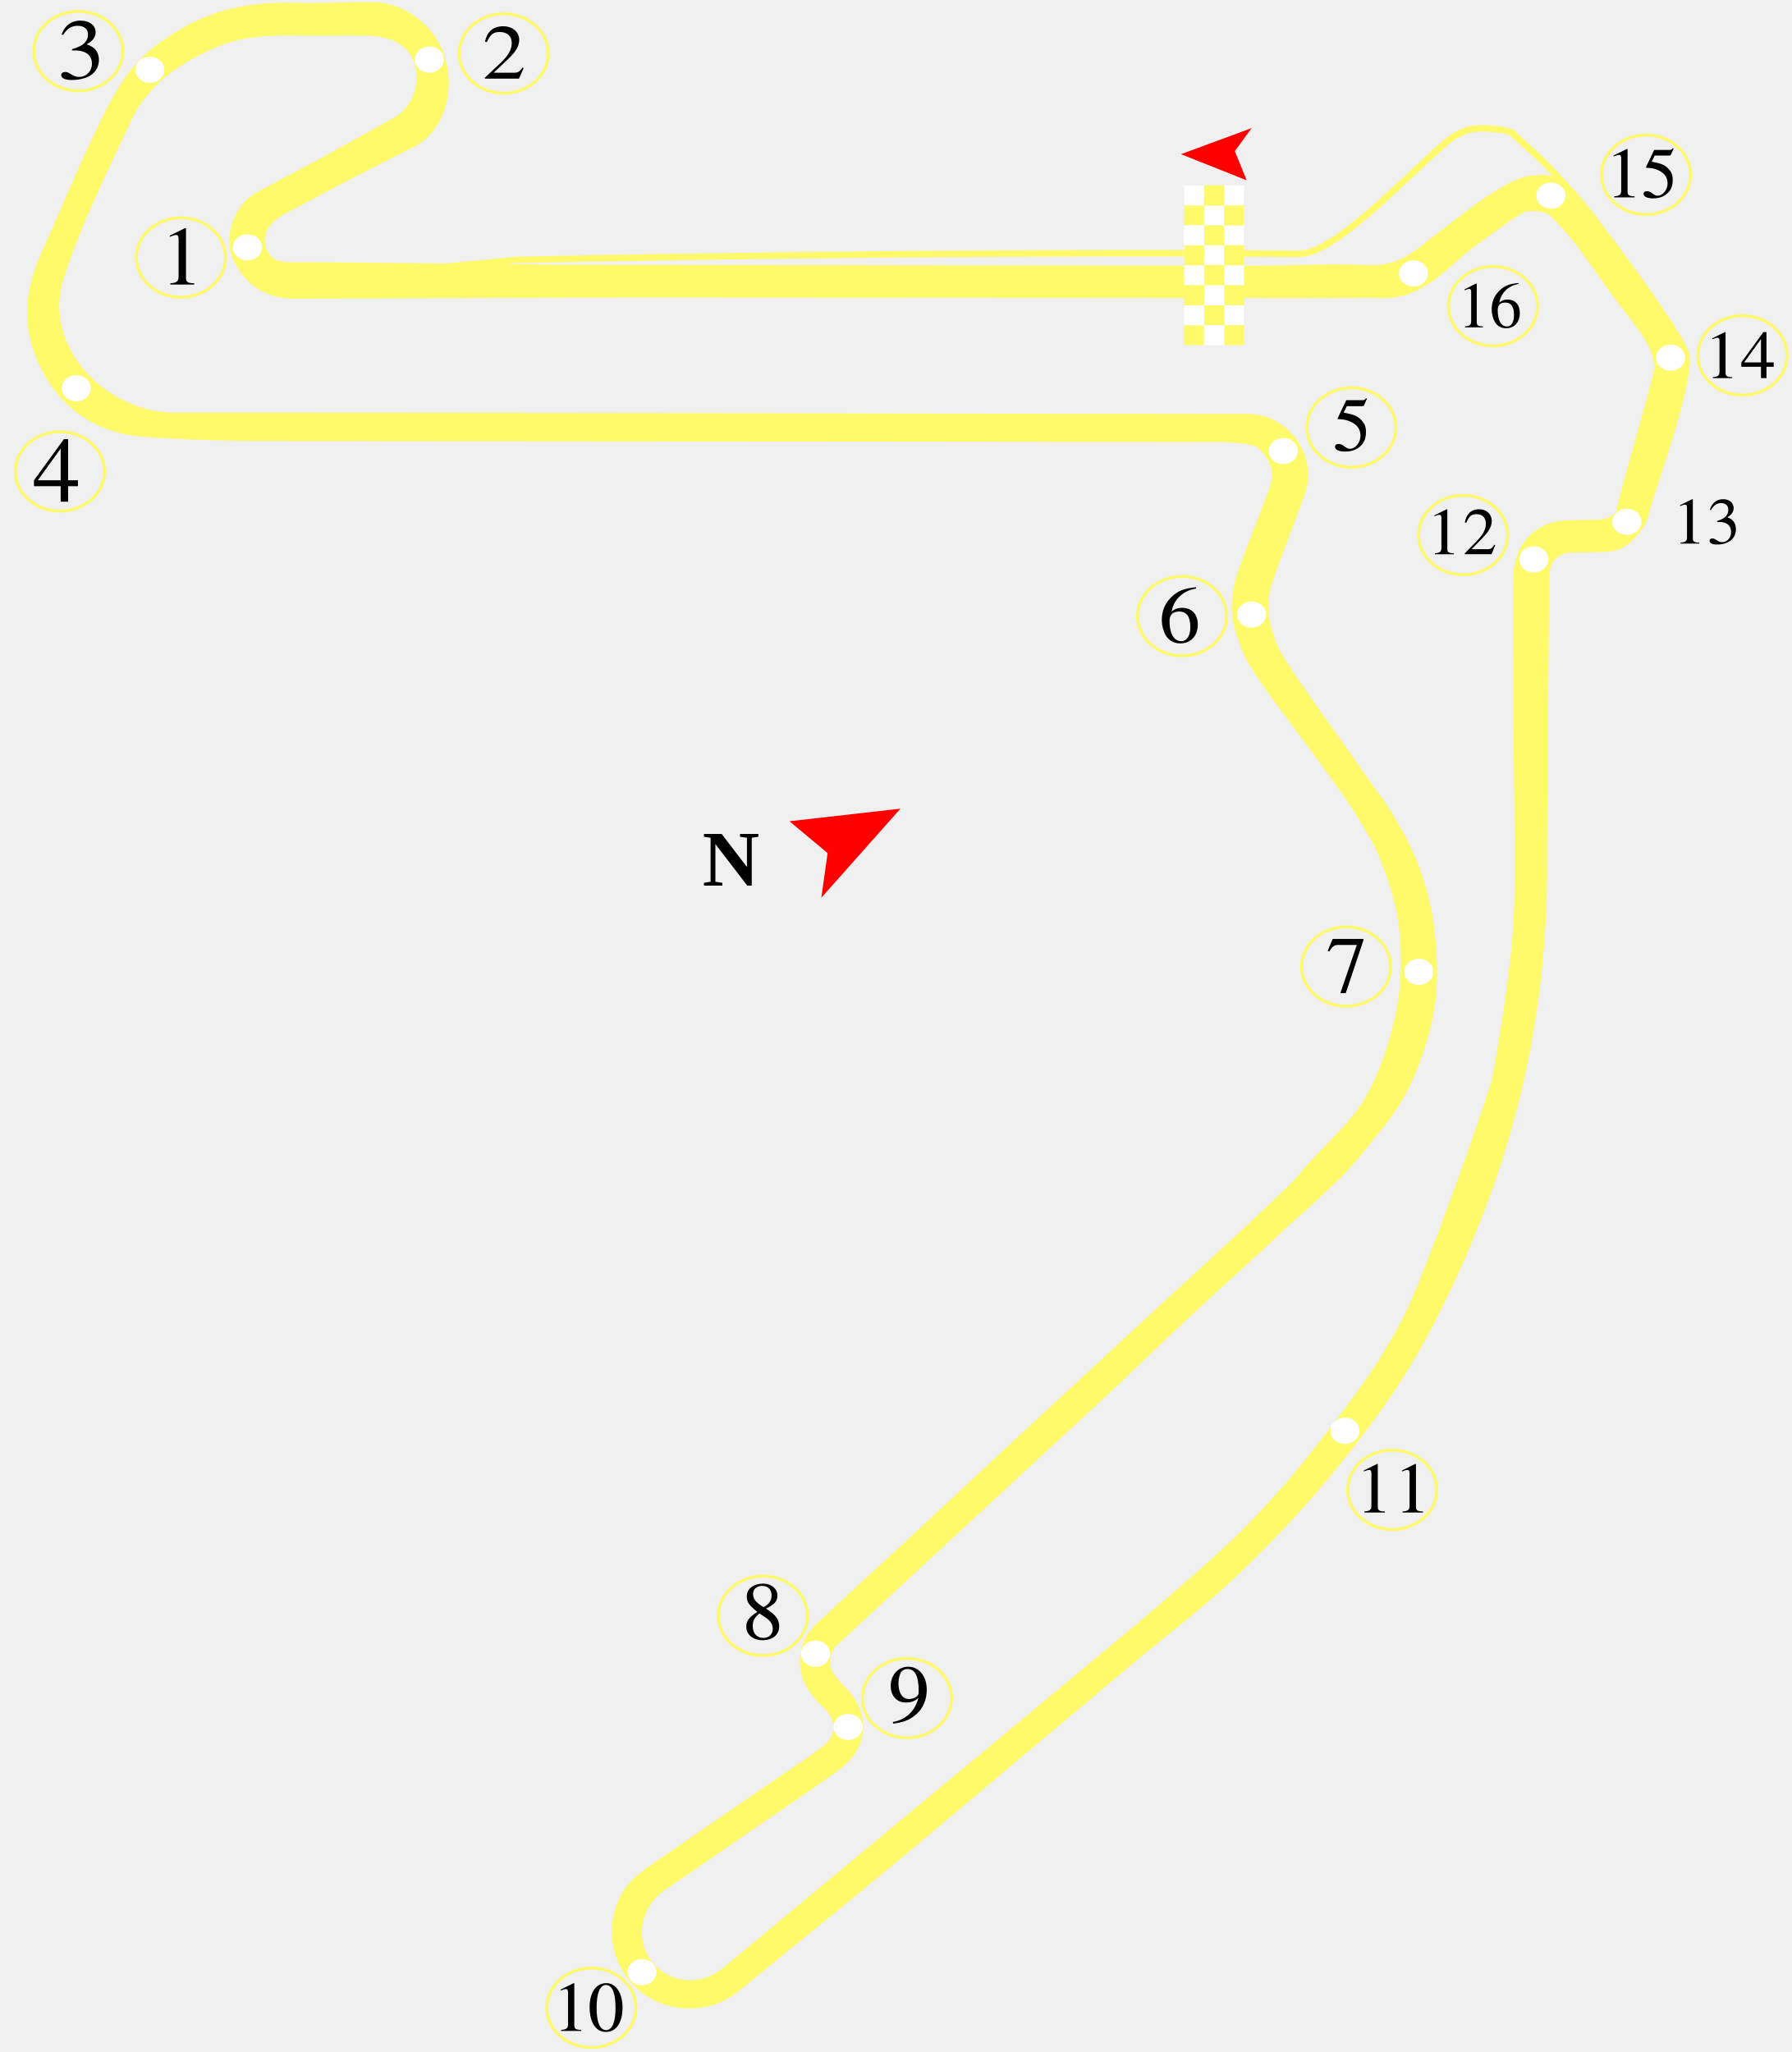
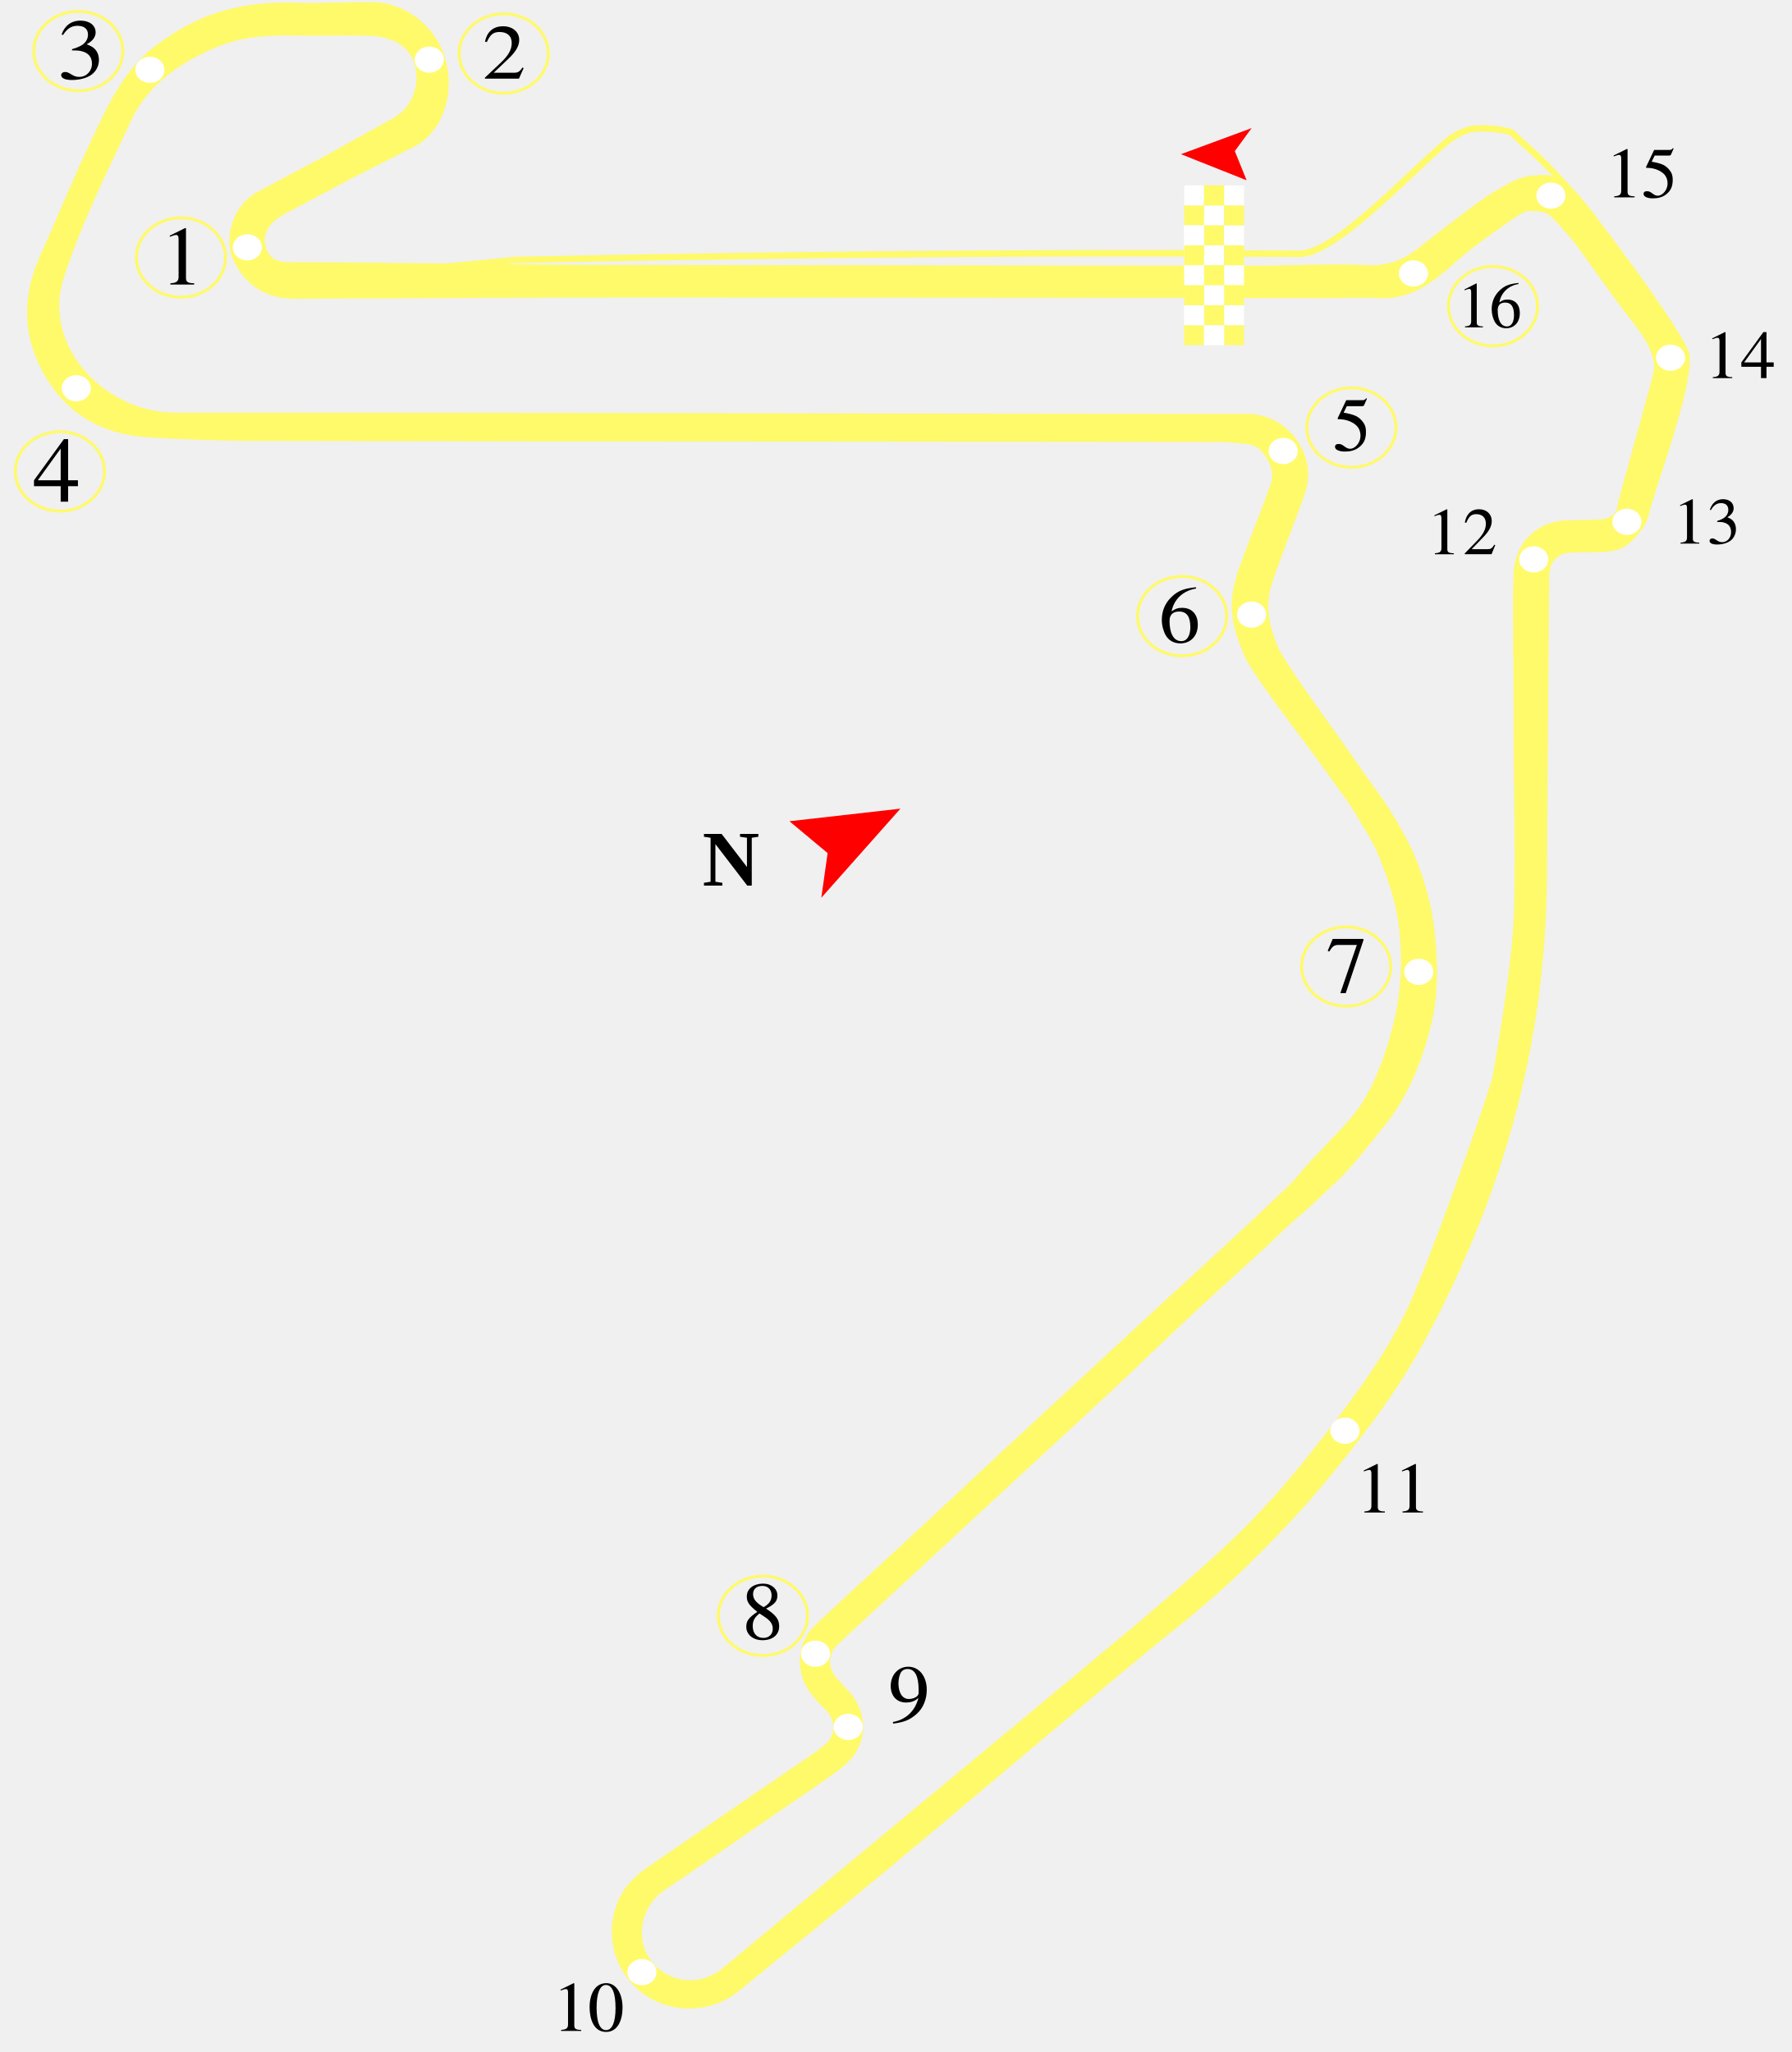
<svg xmlns="http://www.w3.org/2000/svg" width="230.373mm" height="263.863mm" viewBox="0 0 230.373 263.863" version="1.1" id="svg1" xml:space="preserve">
  <defs id="defs1" />
  <g id="layer1" transform="translate(58.30594,94.57387)">
    <g id="g34" transform="matrix(1.914917,0,0,1.914917,-92.89046,-26.63857)">
      <path style="font-size:4.237px;fill:#ff0000;stroke:none;stroke-width:1.027;stroke-dasharray:none" d="m 77.123,19.48 -5.233,6.073 0.416,-3.043 -2.525,-2.172 z" id="path22" transform="matrix(1.015067,0,0,0.9851566,0.2338607,-0.3661521)" />
      <g id="g33" transform="matrix(0.5863315,0,0,0.5863315,1.79094,31.65331)">
        <path style="font-weight:bold;font-size:9.033px;font-family:'Nimbus Roman No9 L';-inkscape-font-specification:'Nimbus Roman No9 L Bold';stroke-width:2.266" d="m 113.285,-18.544 -0.794,-0.115 v -0.322 h 2.104 v 0.322 l -0.759,0.115 v 5.478 h -0.516 l -3.648,-4.755 v 4.314 l 0.794,0.119 v 0.322 h -2.104 v -0.322 l 0.759,-0.119 v -5.037 l -0.759,-0.115 v -0.322 h 2.025 l 2.898,3.78 z" id="text33" />
      </g>
    </g>
    <g id="layer1-5" transform="translate(-193.3339,-234.0117)" />
    <path id="path1" d="m -7.644,-79.433 c 2.471,-1.427 3.334,-4.38 2.671,-6.801 -0.468,-1.71 -1.793,-2.882 -3.409,-3.34 -0.836,-0.237 -1.375,-0.362 -2.157,-0.387 -2.941,-0.094 -6.631,0.023 -9.945,-0.044 -3.31,-0.066 -6.585,0.124 -9.683,1.374 -4.68,1.889 -9.068,4.85 -11.197,9.41 -3.029,6.489 -6.492,13.367 -8.771,20.479 -2.755,8.599 5.226,17.239 14.425,17.242 8.596,0.003 17.192,7.59e-4 25.788,0.007 11.883,0.009 23.765,0.019 35.648,0.037 11.56,0.017 23.121,0.049 34.681,0.065 13.878,0.019 27.755,0.027 41.632,0.042 5.345,0.006 9.181,5.362 7.39,10.38 -1.293,3.623 -2.734,7.194 -4.003,10.825 -1.125,3.219 -0.74,5.297 0.449,8.479 0.797,2.133 6.832,10.185 11.194,16.487 1.298,1.876 2.686,3.65 3.865,5.622 1.004,1.679 2.303,3.993 3.098,6.145 1.027,2.776 1.815,5.679 2.123,8.623 0.405,3.876 0.506,7.891 -0.385,11.685 -1.116,4.75 -2.96,9.467 -6.081,13.314 -1.097,1.287 -4.197,5.489 -6.53,7.518 -0.325,0.32 -2.684,2.55 -3.736,3.488 -0.637,0.568 -1.741,1.487 -2.311,2.037 -3.856,3.717 -7.28,6.698 -11.213,10.337 -4.382,4.053 -8.236,7.877 -12.615,11.933 -3.629,3.361 -7.267,6.713 -10.897,10.072 -4.402,4.073 -8.802,8.149 -13.202,12.224 -3.262,3.021 -6.533,6.033 -9.782,9.068 -1.264,1.181 -1.313,2.944 -0.168,4.265 0.46,0.531 0.934,1.053 1.422,1.559 2.337,2.422 2.739,5.961 0.695,8.6 -0.921,1.19 -2.289,2.068 -3.547,2.956 -3.182,2.247 -6.418,4.415 -9.629,6.621 -3.645,2.504 -7.255,5.059 -10.936,7.509 -3.087,2.055 -3.983,6.175 -1.863,9.102 2.125,2.934 6.327,3.426 9.197,1.048 4.661,-3.862 9.303,-7.746 13.959,-11.614 7.131,-5.925 14.266,-11.846 21.401,-17.766 1.315,-1.092 17.442,-14.511 18.046,-15.027 12.737,-10.868 16.914,-14.524 27.301,-28.521 4.212,-5.676 6.599,-9.929 8.371,-14.192 3.954,-9.513 9.703,-26.226 9.94,-27.543 0.586,-3.258 2.647,-14.92 2.786,-21.946 0.167,-8.418 -0.095,-16.621 -0.069,-25.042 0.018,-5.78 -0.169,-11.951 -0.021,-17.678 0.036,-1.399 0.555,-3.005 1.382,-4.134 1.134,-1.549 3.103,-2.694 5.443,-2.741 1.29,-0.026 2.756,-0.066 4.046,-0.1 1.072,-0.029 1.495,-0.31 1.905,-0.581 0.208,-0.138 0.537,-0.579 0.533,-0.87 -0.01,-0.775 4.854,-17.323 4.807,-18.148 -0.164,-2.875 -2.42,-5.26 -4.047,-7.431 -2.81,-3.751 -5.142,-7.24 -6.601,-9.041 0,0 -1.731,-2.092 -2.759,-3.007 -0.868,-0.772 -2.942,-0.646 -3.193,-0.521 -0.931,0.468 -1.646,0.949 -2.557,1.597 -0.627,0.446 -1.354,0.967 -2.278,1.631 -0.582,0.418 -1.326,0.97 -2.067,1.532 -3.058,2.319 -6.285,6.557 -11.678,6.357 -2.14,-0.079 -4.284,-0.007 -6.426,-0.009 -15.316,-0.017 -30.632,-0.035 -45.948,-0.048 -14.053,-0.011 -28.105,-0.013 -42.158,-0.025 -14.377,-0.013 -30.813,0.127 -45.19,0.153 -3.59,0.006 -6.436,-1.777 -7.888,-5.192 -1.228,-2.886 0.262,-6.937 3.009,-8.433 2.763,-1.504 5.552,-2.96 8.33,-4.437 m 3.718,2.715 c -2.854,1.518 -5.525,2.945 -8.382,4.459 -1.729,0.916 -2.887,2.302 -2.473,4.04 0.375,1.571 1.335,2.171 3.189,2.169 12.528,-0.016 27.115,0.328 39.643,0.332 13.585,0.004 27.17,0.042 40.755,0.06 14.553,0.019 29.106,0.036 43.659,0.047 4.987,0.004 9.485,-0.312 14.471,-0.071 4.199,0.203 6.279,-2.053 8.29,-3.58 4.028,-3.059 6.204,-4.832 8.36,-6.088 1.065,-0.62 2.865,-1.779 4.71,-1.861 1.349,-0.06 2.309,-0.488 4.973,1.645 1.258,1.007 14.718,18.872 15.052,21.4 0.552,4.19 -4.596,17.569 -5.216,20.535 -0.325,1.554 -2.003,3.341 -2.718,3.845 -0.977,0.69 -1.739,0.985 -3.89,1.007 -1.027,0.011 -2.054,0.03 -3.082,0.044 -2.053,0.03 -3.107,1.084 -3.129,3.165 -0.036,3.491 -0.059,6.983 -0.085,10.475 -0.069,9.154 -0.167,18.307 -0.196,27.461 -0.027,8.544 -0.897,16.992 -2.669,25.348 -1.322,6.23 -3.152,12.351 -5.413,18.258 -1.291,3.373 -2.671,6.634 -4.233,9.936 -3.261,6.895 -6.004,11.412 -8.646,15.123 -1.29,1.813 -6.347,8.831 -12.427,15.279 -2.643,2.803 -5.355,5.526 -7.849,7.794 -3.364,3.06 -6.237,5.313 -7.107,6.004 -5.012,3.98 -28.443,23.859 -35.598,29.802 -6.48,5.382 -13.442,10.966 -19.946,16.319 -3.836,3.158 -9.603,2.967 -13.179,-0.348 -2.642,-2.45 -3.681,-6.056 -2.948,-9.4 0.277,-1.263 0.793,-2.491 1.598,-3.592 1.014,-1.385 2.427,-2.316 3.806,-3.263 3.284,-2.253 6.416,-4.429 9.699,-6.684 3.21,-2.206 6.604,-4.505 9.814,-6.711 0.771,-0.53 1.474,-1.012 2.195,-1.606 1.543,-1.271 1.522,-3.184 0.081,-4.61 -1.306,-1.292 -2.543,-2.586 -3.009,-4.415 -0.627,-2.459 -0.008,-4.752 1.817,-6.48 3.675,-3.481 7.468,-6.912 11.184,-10.349 5.498,-5.086 10.661,-9.97 16.161,-15.054 5.887,-5.441 11.155,-10.334 17.042,-15.774 3.424,-3.164 8.174,-7.478 11.479,-10.575 0.935,-0.876 1.963,-1.871 2.752,-2.611 1.124,-1.053 2.845,-2.676 3.289,-3.25 1.715,-2.213 5.152,-5.38 7.23,-7.937 2.51,-3.089 4.244,-7.911 5.253,-12.233 0.883,-3.783 1.043,-7.776 0.619,-11.637 -0.353,-3.217 -1.383,-6.357 -2.607,-9.354 -0.8,-1.959 -1.42,-2.79 -3.066,-5.561 -0.809,-1.362 -1.881,-2.74 -3.065,-4.43 -3.379,-4.825 -10.127,-13.223 -11.277,-16.04 -1.805,-4.421 -2.079,-6.905 -0.419,-11.473 1.273,-3.506 2.634,-6.75 3.877,-10.266 0.6,-1.697 -0.142,-3.063 -0.935,-4.088 -0.549,-0.711 -1.276,-1.162 -2.521,-1.218 -1.113,-0.05 -1.733,-0.215 -2.848,-0.216 -15.785,-0.017 -31.57,-0.037 -47.355,-0.05 -13.086,-0.012 -26.172,-0.012 -39.257,-0.026 -12.527,-0.013 -25.055,-0.031 -37.582,-0.06 -4.107,-0.009 -10.289,-0.204 -14.373,-0.519 -4.996,-0.385 -9.226,-2.587 -12.043,-6.81 -3.477,-5.212 -3.843,-10.801 -1.26,-16.51 2.117,-4.679 4.128,-9.634 6.313,-14.279 1.469,-3.122 3.184,-6.91 5.413,-9.668 1.766,-2.185 3.415,-3.367 5.801,-4.858 4.678,-2.923 9.8,-3.857 15.241,-3.689 3.337,0.104 6.683,-0.121 10.023,-0.081 4.066,0.049 7.844,2.934 9.158,6.846 1.315,3.916 0.373,8.573 -2.792,11.049 -0.366,0.286 -0.804,0.59 -1.384,0.832" style="fill:#fffa69;fill-opacity:1;fill-rule:nonzero;stroke:none;stroke-width:0.353" />
    <g id="text20" style="font-size:4.237px;stroke-width:0.353" transform="matrix(1.015067,0,0,0.9851566,0.2338608,-0.3661525)">
      <path style="fill:#ff0000;stroke:none;stroke-width:1.245;stroke-dasharray:none" d="m 91.915,-75.502 8.958,-3.407 -2.133,3.006 1.493,3.808 z" id="path21" />
      <path style="font-size:15.184px;font-family:STIX;stroke-width:0.249" d="m 41.024,116.653 c 0,-0.856 -0.343,-1.434 -1.659,-2.312 1.06,-0.567 1.434,-0.931 1.434,-1.734 0,-0.835 -0.739,-1.531 -1.798,-1.531 -1.188,0 -2.077,0.642 -2.077,1.67 0,0.696 0.225,1.103 1.327,2.012 -1.145,0.803 -1.392,1.22 -1.392,1.959 0,1.006 0.846,1.745 2.055,1.745 1.285,0 2.109,-0.706 2.109,-1.809 z m -0.963,-4.046 c 0,0.664 -0.278,1.113 -1.006,1.541 -0.942,-0.557 -1.338,-1.049 -1.338,-1.713 0,-0.664 0.46,-1.06 1.177,-1.06 0.728,0 1.167,0.492 1.167,1.231 z m -0.899,2.794 c 0.728,0.492 1.049,0.921 1.049,1.584 0,0.696 -0.482,1.177 -1.177,1.177 -0.814,0 -1.359,-0.557 -1.359,-1.541 0,-0.696 0.225,-1.135 0.856,-1.649 z" id="path8" />
      <path style="font-size:15.184px;font-family:STIX;stroke-width:0.247" d="m 55.461,129.35 c 1.383,-0.192 2.075,-0.447 2.98,-1.266 0.851,-0.777 1.277,-1.937 1.277,-3.16 0,-0.894 -0.255,-1.66 -0.681,-2.192 -0.415,-0.511 -0.99,-0.809 -1.671,-0.809 -1.266,0 -2.213,1.075 -2.213,2.511 0,1.298 0.766,2.16 1.915,2.16 0.628,0 1.139,-0.16 1.596,-0.607 -0.426,1.745 -1.617,2.862 -3.235,3.15 z m 3.224,-4.012 c 0,0.564 -0.777,0.798 -1.245,0.798 -0.798,0 -1.309,-0.798 -1.309,-2.064 0,-0.575 0.16,-1.202 0.372,-1.49 0.181,-0.234 0.458,-0.362 0.777,-0.362 0.926,0 1.405,0.915 1.405,2.703 z" id="path9" />
      <path style="font-size:15.184px;font-family:STIX;stroke-width:0.215" d="m 15.951,169.464 v -0.138 c -0.692,0 -0.877,-0.166 -0.877,-0.563 v -5.51 l -0.083,-0.028 -1.652,0.84 v 0.129 l 0.249,-0.092 c 0.166,-0.065 0.323,-0.111 0.415,-0.111 0.194,0 0.277,0.138 0.277,0.452 v 4.144 c 0,0.508 -0.194,0.701 -0.877,0.738 v 0.138 z m 5.233,-3.046 c 0,-1.892 -0.84,-3.193 -2.049,-3.193 -1.486,0 -2.123,1.504 -2.123,3.138 0,1.514 0.508,3.23 2.086,3.23 1.504,0 2.086,-1.587 2.086,-3.175 z m -0.886,0.046 c 0,1.827 -0.415,2.889 -1.2,2.889 -0.794,0 -1.2,-1.052 -1.2,-2.926 0,-1.874 0.415,-2.963 1.181,-2.963 0.812,0 1.218,1.08 1.218,3 z" id="path10" />
      <path style="font-size:15.184px;font-family:STIX;stroke-width:0.202" d="m 126.481,-23.285 v -0.13 c -0.651,0 -0.825,-0.156 -0.825,-0.53 v -5.185 l -0.078,-0.026 -1.555,0.79 v 0.122 l 0.234,-0.087 c 0.156,-0.061 0.304,-0.104 0.391,-0.104 0.182,0 0.261,0.13 0.261,0.426 v 3.899 c 0,0.478 -0.182,0.66 -0.825,0.695 v 0.13 z m 5.246,-1.19 -0.122,-0.052 c -0.287,0.486 -0.469,0.582 -0.834,0.582 h -2.032 l 1.433,-1.529 c 0.773,-0.816 1.112,-1.468 1.112,-2.154 0,-0.86 -0.625,-1.529 -1.607,-1.529 -1.068,0 -1.624,0.712 -1.806,1.728 l 0.182,0.043 c 0.347,-0.851 0.651,-1.129 1.277,-1.129 0.738,0 1.207,0.434 1.207,1.225 0,0.738 -0.313,1.398 -1.129,2.258 l -1.546,1.641 v 0.104 h 3.396 z" id="path12" />
      <path style="font-size:15.184px;font-family:STIX;stroke-width:0.199" d="m 157.568,-24.675 v -0.129 c -0.643,0 -0.815,-0.154 -0.815,-0.523 v -5.119 l -0.077,-0.026 -1.535,0.78 v 0.12 l 0.231,-0.086 c 0.154,-0.06 0.3,-0.103 0.386,-0.103 0.18,0 0.257,0.129 0.257,0.42 v 3.85 c 0,0.472 -0.18,0.652 -0.815,0.686 v 0.129 z m 1.475,-4.373 c 0.352,-0.634 0.746,-0.909 1.277,-0.909 0.566,0 0.926,0.292 0.926,0.875 0,0.523 -0.274,0.909 -0.694,1.149 -0.171,0.103 -0.394,0.197 -0.72,0.309 v 0.12 c 0.489,0 0.686,0.026 0.875,0.086 0.592,0.171 0.892,0.592 0.892,1.243 0,0.729 -0.48,1.312 -1.115,1.312 -0.24,0 -0.42,-0.043 -0.737,-0.266 -0.24,-0.171 -0.377,-0.223 -0.523,-0.223 -0.197,0 -0.352,0.129 -0.352,0.309 0,0.309 0.334,0.489 0.96,0.489 0.763,0 1.578,-0.249 1.989,-0.797 0.249,-0.326 0.394,-0.746 0.394,-1.2 0,-0.446 -0.137,-0.84 -0.377,-1.106 -0.18,-0.189 -0.334,-0.292 -0.712,-0.454 0.574,-0.343 0.797,-0.772 0.797,-1.183 0,-0.703 -0.54,-1.175 -1.337,-1.175 -0.892,0 -1.432,0.574 -1.68,1.389 z" id="path13" />
      <path style="font-size:15.184px;font-family:STIX;stroke-width:0.207" d="m 161.742,-46.27 v -0.133 c -0.667,0 -0.845,-0.16 -0.845,-0.543 v -5.31 l -0.08,-0.027 -1.592,0.809 v 0.125 l 0.24,-0.089 c 0.16,-0.062 0.311,-0.107 0.4,-0.107 0.187,0 0.267,0.133 0.267,0.436 v 3.993 c 0,0.489 -0.187,0.676 -0.845,0.712 v 0.133 z m 5.256,-1.485 v -0.569 h -0.916 v -3.958 h -0.391 l -2.793,3.958 v 0.569 h 2.49 v 1.485 h 0.694 v -1.485 z m -1.61,-0.569 h -2.135 l 2.135,-3.051 z" id="path14" />
      <g id="g1">
        <path style="font-size:15.184px;font-family:STIX;stroke-width:0.245" d="m 115.029,27.099 v -0.169 h -3.893 l -0.633,1.551 0.19,0.095 c 0.443,-0.717 0.622,-0.865 1.234,-0.865 h 2.268 l -2.089,6.288 h 0.686 z" id="path7" />
        <ellipse style="fill:none;stroke:#fffa69;stroke-width:0.371;stroke-dasharray:none" id="ellipse23" cx="112.841" cy="30.533" rx="5.646" ry="5.182" />
      </g>
      <ellipse style="fill:none;stroke:#fffa69;stroke-width:0.371;stroke-dasharray:none" id="ellipse24" cx="38.967" cy="115.276" rx="5.646" ry="5.182" />
-       <ellipse style="fill:none;stroke:#fffa69;stroke-width:0.371;stroke-dasharray:none" id="ellipse25" cx="57.213" cy="126.019" rx="5.646" ry="5.182" />
-       <ellipse style="fill:none;stroke:#fffa69;stroke-width:0.371;stroke-dasharray:none" id="ellipse26" cx="17.235" cy="166.439" rx="5.646" ry="5.182" />
-       <ellipse style="fill:none;stroke:#fffa69;stroke-width:0.371;stroke-dasharray:none" id="ellipse28" cx="127.656" cy="-25.79" rx="5.646" ry="5.182" />
-       <ellipse style="fill:none;stroke:#fffa69;stroke-width:0.371;stroke-dasharray:none" id="ellipse30" cx="163.04" cy="-49.238" rx="5.646" ry="5.182" />
      <path style="font-size:15.184px;font-family:STIX;stroke-width:0.218" d="m 117.74,101.796 v -0.141 c -0.704,0 -0.892,-0.169 -0.892,-0.572 v -5.603 l -0.085,-0.028 -1.68,0.854 v 0.131 l 0.253,-0.094 c 0.169,-0.066 0.328,-0.113 0.422,-0.113 0.197,0 0.282,0.141 0.282,0.46 v 4.214 c 0,0.516 -0.197,0.713 -0.892,0.751 v 0.141 z m 4.833,0 v -0.141 c -0.704,0 -0.892,-0.169 -0.892,-0.572 v -5.603 l -0.085,-0.028 -1.68,0.854 v 0.131 l 0.253,-0.094 c 0.169,-0.066 0.328,-0.113 0.422,-0.113 0.197,0 0.282,0.141 0.282,0.46 v 4.214 c 0,0.516 -0.197,0.713 -0.892,0.751 v 0.141 z" id="path11" />
-       <ellipse style="fill:none;stroke:#fffa69;stroke-width:0.371;stroke-dasharray:none" id="ellipse27" cx="118.681" cy="98.831" rx="5.646" ry="5.182" />
      <path style="font-size:15.184px;font-family:STIX;stroke-width:0.217" d="m 149.374,-69.868 v -0.14 c -0.701,0 -0.888,-0.168 -0.888,-0.57 v -5.581 l -0.084,-0.028 -1.673,0.851 v 0.131 l 0.252,-0.093 c 0.168,-0.065 0.327,-0.112 0.421,-0.112 0.196,0 0.28,0.14 0.28,0.458 v 4.198 c 0,0.514 -0.196,0.71 -0.888,0.748 v 0.14 z m 4.945,-6.366 -0.084,-0.065 c -0.15,0.196 -0.234,0.243 -0.449,0.243 h -1.935 l -1.019,2.216 c 0,0 -0.009,0.028 -0.009,0.047 0,0.056 0.028,0.075 0.112,0.075 0.897,0 1.552,0.299 1.991,0.654 0.421,0.337 0.626,0.804 0.626,1.402 0,0.804 -0.608,1.58 -1.262,1.58 -0.187,0 -0.402,-0.084 -0.664,-0.299 -0.299,-0.243 -0.477,-0.29 -0.692,-0.29 -0.262,0 -0.421,0.122 -0.421,0.355 0,0.355 0.486,0.58 1.187,0.58 0.636,0 1.15,-0.14 1.589,-0.458 0.636,-0.467 0.916,-1.047 0.916,-1.945 0,-0.495 -0.084,-0.851 -0.327,-1.187 -0.533,-0.739 -1,-0.944 -2.337,-1.197 l 0.374,-0.795 h 1.814 c 0.15,0 0.224,-0.056 0.252,-0.122 z" id="path15" />
-       <ellipse style="fill:none;stroke:#fffa69;stroke-width:0.371;stroke-dasharray:none" id="ellipse31" cx="150.819" cy="-72.817" rx="5.646" ry="5.182" />
      <path style="font-size:15.169px;font-family:STIX;stroke-width:0.194" d="m 130.164,-52.9 v -0.127 c -0.616,0 -0.781,-0.152 -0.781,-0.517 v -5.056 l -0.074,-0.025 -1.471,0.771 v 0.119 l 0.222,-0.085 c 0.148,-0.059 0.288,-0.102 0.37,-0.102 0.173,0 0.247,0.127 0.247,0.415 v 3.802 c 0,0.466 -0.173,0.644 -0.781,0.678 v 0.127 z m 4.496,-5.793 c -1.134,0.127 -1.784,0.33 -2.49,1.092 -0.584,0.618 -0.896,1.423 -0.896,2.337 0,0.593 0.156,1.194 0.386,1.626 0.288,0.542 0.805,0.855 1.455,0.855 0.542,0 1.003,-0.229 1.307,-0.618 0.271,-0.339 0.419,-0.813 0.419,-1.355 0,-1.092 -0.592,-1.77 -1.553,-1.77 -0.362,0 -0.641,0.059 -1.044,0.381 0.222,-1.279 1.142,-2.193 2.433,-2.414 z m -0.559,4.201 c 0,0.864 -0.304,1.474 -0.896,1.474 -0.773,0 -1.167,-0.847 -1.167,-2.134 0,-0.779 0.485,-0.982 0.953,-0.982 0.764,0 1.11,0.559 1.11,1.643 z" id="text54" />
      <ellipse style="fill:none;stroke:#fffa69;stroke-width:0.371;stroke-dasharray:none" id="ellipse32" cx="131.438" cy="-55.666" rx="5.646" ry="5.182" />
      <path style="font-size:15.184px;font-family:STIX;stroke-width:0.254" d="m -33.076,-58.49 v -0.164 c -0.818,0 -1.036,-0.196 -1.036,-0.666 v -6.513 l -0.098,-0.033 -1.953,0.993 v 0.153 l 0.295,-0.109 c 0.196,-0.076 0.382,-0.131 0.491,-0.131 0.229,0 0.327,0.164 0.327,0.535 v 4.899 c 0,0.6 -0.229,0.829 -1.036,0.873 v 0.164 z" id="path2" />
      <ellipse style="fill:none;stroke:#fffa69;stroke-width:0.371;stroke-dasharray:none" id="path18" cx="-34.755" cy="-62.012" rx="5.646" ry="5.182" />
      <ellipse style="fill:none;stroke:#fffa69;stroke-width:0.371;stroke-dasharray:none" id="ellipse19" cx="-47.755" cy="-88.96" rx="5.646" ry="5.182" />
      <path style="font-size:15.184px;font-family:STIX;stroke-width:0.231" d="m 115.47,-43.582 -0.089,-0.069 c -0.159,0.208 -0.248,0.258 -0.476,0.258 h -2.055 l -1.082,2.352 c 0,0 -0.01,0.03 -0.01,0.05 0,0.06 0.03,0.079 0.119,0.079 0.953,0 1.648,0.318 2.114,0.695 0.447,0.357 0.665,0.854 0.665,1.489 0,0.854 -0.645,1.677 -1.34,1.677 -0.199,0 -0.427,-0.089 -0.705,-0.318 -0.318,-0.258 -0.506,-0.308 -0.734,-0.308 -0.278,0 -0.447,0.129 -0.447,0.377 0,0.377 0.516,0.615 1.261,0.615 0.675,0 1.221,-0.149 1.687,-0.486 0.675,-0.496 0.973,-1.112 0.973,-2.065 0,-0.526 -0.089,-0.903 -0.347,-1.261 -0.566,-0.784 -1.062,-1.002 -2.481,-1.27 l 0.397,-0.844 h 1.926 c 0.159,0 0.238,-0.06 0.268,-0.129 z" id="path5" />
      <ellipse style="fill:none;stroke:#fffa69;stroke-width:0.371;stroke-dasharray:none" id="ellipse21" cx="113.507" cy="-39.821" rx="5.646" ry="5.182" />
      <path style="font-size:15.184px;font-family:STIX;stroke-width:0.244" d="m 93.818,-18.977 c -1.449,0.158 -2.279,0.41 -3.182,1.355 -0.746,0.767 -1.145,1.764 -1.145,2.898 0,0.735 0.2,1.481 0.494,2.016 0.368,0.672 1.029,1.061 1.859,1.061 0.693,0 1.281,-0.284 1.67,-0.767 0.347,-0.42 0.536,-1.008 0.536,-1.68 0,-1.355 -0.756,-2.195 -1.985,-2.195 -0.462,0 -0.819,0.074 -1.334,0.473 0.284,-1.586 1.46,-2.72 3.108,-2.993 z m -0.714,5.208 c 0,1.071 -0.389,1.827 -1.145,1.827 -0.987,0 -1.491,-1.05 -1.491,-2.646 0,-0.966 0.62,-1.218 1.218,-1.218 0.977,0 1.418,0.693 1.418,2.037 z" id="path6" />
      <ellipse style="fill:none;stroke:#fffa69;stroke-width:0.371;stroke-dasharray:none" id="ellipse22" cx="92.056" cy="-15.209" rx="5.646" ry="5.182" />
      <path style="font-size:15.184px;font-family:STIX;stroke-width:0.273" d="m -49.675,-91.07 c 0.502,-0.831 1.066,-1.19 1.826,-1.19 0.809,0 1.323,0.382 1.323,1.145 0,0.685 -0.392,1.19 -0.993,1.505 -0.245,0.135 -0.564,0.258 -1.029,0.404 v 0.157 c 0.699,0 0.98,0.034 1.25,0.112 0.846,0.225 1.274,0.775 1.274,1.628 0,0.954 -0.686,1.718 -1.593,1.718 -0.343,0 -0.6,-0.056 -1.054,-0.348 -0.343,-0.225 -0.539,-0.292 -0.748,-0.292 -0.282,0 -0.502,0.168 -0.502,0.404 0,0.404 0.478,0.64 1.373,0.64 1.091,0 2.255,-0.326 2.843,-1.044 0.355,-0.427 0.564,-0.977 0.564,-1.572 0,-0.584 -0.196,-1.1 -0.539,-1.448 -0.257,-0.247 -0.478,-0.382 -1.017,-0.595 0.821,-0.449 1.14,-1.011 1.14,-1.55 0,-0.921 -0.772,-1.538 -1.912,-1.538 -1.274,0 -2.047,0.752 -2.402,1.819 z" id="path16" />
      <ellipse style="font-size:4.237px;fill:none;stroke:#fffa69;stroke-width:0.371;stroke-dasharray:none" id="ellipse18" cx="6.133" cy="-88.645" rx="5.646" ry="5.182" />
      <path style="font-size:15.184px;font-family:STIX;stroke-width:0.246" d="m 8.659,-86.75 -0.154,-0.061 c -0.364,0.566 -0.596,0.677 -1.059,0.677 H 4.864 l 1.82,-1.779 c 0.982,-0.95 1.412,-1.708 1.412,-2.507 0,-1.001 -0.794,-1.779 -2.041,-1.779 -1.357,0 -2.063,0.829 -2.294,2.011 l 0.232,0.051 c 0.441,-0.991 0.827,-1.314 1.622,-1.314 0.938,0 1.533,0.505 1.533,1.425 0,0.859 -0.397,1.627 -1.434,2.628 l -1.964,1.91 v 0.121 h 4.313 z" id="path3" />
      <ellipse style="font-size:4.237px;fill:none;stroke:#fffa69;stroke-width:0.371;stroke-dasharray:none" id="ellipse20" cx="-50.083" cy="-34.095" rx="5.646" ry="5.182" />
      <path style="font-size:15.184px;font-family:STIX;stroke-width:0.281" d="m -47.8,-32.164 v -0.773 h -1.244 v -5.373 h -0.531 l -3.791,5.373 v 0.773 h 3.381 v 2.016 h 0.942 v -2.016 z m -2.185,-0.773 h -2.898 l 2.898,-4.142 z" id="path4" />
      <ellipse style="fill:#ffffff;stroke-width:0.199" id="path19" cx="-26.338" cy="-63.343" rx="1.843" ry="1.709" />
      <ellipse style="fill:#ffffff;stroke-width:0.199" id="ellipse34" cx="-3.299" cy="-87.841" rx="1.843" ry="1.709" />
      <ellipse style="fill:#ffffff;stroke-width:0.199" id="ellipse35" cx="-38.687" cy="-86.512" rx="1.843" ry="1.709" />
      <ellipse style="fill:#ffffff;stroke-width:0.199" id="ellipse36" cx="-48.005" cy="-44.95" rx="1.843" ry="1.709" />
      <ellipse style="fill:#ffffff;stroke-width:0.199" id="ellipse37" cx="104.87" cy="-36.759" rx="1.843" ry="1.709" />
      <ellipse style="fill:#ffffff;stroke-width:0.199" id="ellipse38" cx="100.862" cy="-15.408" rx="1.843" ry="1.709" />
      <ellipse style="fill:#ffffff;stroke-width:0.199" id="ellipse41" cx="45.629" cy="120.22" rx="1.843" ry="1.709" />
      <ellipse style="fill:#ffffff;stroke-width:0.199" id="ellipse42" cx="49.765" cy="129.783" rx="1.843" ry="1.709" />
      <ellipse style="fill:#ffffff;stroke-width:0.199" id="ellipse43" cx="23.638" cy="161.79" rx="1.843" ry="1.709" />
      <ellipse style="fill:#ffffff;stroke-width:0.199" id="ellipse46" cx="112.685" cy="91.123" rx="1.843" ry="1.709" />
      <ellipse style="fill:#ffffff;stroke-width:0.199" id="ellipse47" cx="136.6" cy="-22.616" rx="1.843" ry="1.709" />
      <ellipse style="fill:#ffffff;stroke-width:0.199" id="ellipse48" cx="148.395" cy="-27.518" rx="1.843" ry="1.709" />
      <ellipse style="fill:#ffffff;stroke-width:0.199" id="ellipse1" cx="122.041" cy="31.223" rx="1.843" ry="1.709" />
      <ellipse style="fill:#ffffff;stroke-width:0.199" id="ellipse2" cx="153.934" cy="-48.936" rx="1.843" ry="1.709" />
      <path style="font-size:4.237px;fill:none;stroke:#fffa69;stroke-width:0.837;stroke-dasharray:none" d="m 149.726,-55.406 c 0,0 -2.995,-2.189 -3.073,-3.744 -0.097,-1.954 -0.031,-4.212 -1.754,-6.892 -1.22,-1.897 -3.353,-4.301 -4.598,-5.746 -3.172,-3.68 -5.259,-5.216 -6.357,-6.424 -0.473,-0.521 -4.134,-0.867 -5.43,-0.514 -1.45,0.394 -2.546,1.242 -3.097,1.729 -5.046,4.464 -14.032,14.534 -18.501,14.498 -48.575,-0.391 -99.25,0.804 -99.25,0.804 l -30.817,3.084 132.038,0.19 9.054,0.291 20.627,-12.373 z" id="path20" />
      <ellipse style="fill:#ffffff;stroke-width:0.199" id="ellipse4" cx="121.361" cy="-59.934" rx="1.843" ry="1.709" />
      <ellipse style="fill:#ffffff;stroke-width:0.199" id="ellipse3" cx="138.778" cy="-70.094" rx="1.843" ry="1.709" />
    </g>
    <g id="g20">
      <path id="path33" d="m 93.909,-50.199 c 0.866,0 1.731,0 2.597,0" style="fill:#ffffff;fill-opacity:1;fill-rule:nonzero;stroke:none;stroke-width:0.353" />
      <path id="path34" d="m 101.637,-65.599 v 2.588 c -0.026,-0.006 -0.053,-0.016 -0.079,-0.016 -0.792,-0.002 -1.584,-0.004 -2.376,-0.003 -0.031,0 -0.063,0.015 -0.093,0.023 v 2.546 l 0.005,-0.005 c -0.865,0.002 -1.73,0.005 -2.595,0.007 v -2.598 c 0.073,0.009 0.147,0.024 0.22,0.024 0.643,0.002 1.286,0.001 1.929,7.06e-4 H 99.056 v -2.561 h -2.558 c 0.003,-0.851 -0.003,-1.683 -5.35e-4,-2.534 l 0.009,-0.026 c 0.074,-0.006 0.141,-0.003 0.215,-0.003 0.689,-0.001 1.378,-7.05e-4 2.067,-7.05e-4 h 0.27 c 0.005,-0.084 0.012,-0.144 0.012,-0.203 7.05e-4,-0.498 -0.003,-0.996 3.53e-4,-1.494 0.002,-0.292 0.012,-0.585 0.018,-0.877 h 2.547 v 2.587 h -2.549 v 2.547 z" style="fill:#ffffff;fill-opacity:1;fill-rule:nonzero;stroke:none;stroke-width:0.353" />
      <path id="path35" d="m 93.954,-69.575 c -0.003,-0.389 0.006,-0.774 -3.1e-5,-1.163 h 2.547 c -0.001,0.864 -0.002,1.728 -0.003,2.592 l 0.006,-0.006 -2.55,0.005" style="fill:#ffffff;fill-opacity:1;fill-rule:nonzero;stroke:none;stroke-width:0.35" />
      <path id="path36" d="m 101.637,-55.331 v 2.588 c -0.278,-0.004 -0.557,-0.012 -0.835,-0.011 -0.57,0.002 -1.141,0.009 -1.712,0.014 -0.006,-0.552 -0.015,-1.103 -0.016,-1.656 -7.06e-4,-0.313 0.011,-0.626 0.017,-0.939 0.849,0.001 1.697,0.003 2.546,0.004" style="fill:#ffffff;fill-opacity:1;fill-rule:nonzero;stroke:none;stroke-width:0.353" />
      <path id="path37" d="m 101.637,-60.465 v 2.588 c -0.776,-0.005 -1.552,-0.009 -2.327,-0.016 -0.073,-3.53e-4 -0.147,-0.015 -0.22,-0.023 -0.006,-0.592 -0.014,-1.185 -0.016,-1.777 -7.06e-4,-0.258 0.013,-0.516 0.02,-0.774 l -0.005,0.005 z" style="fill:#ffffff;fill-opacity:1;fill-rule:nonzero;stroke:none;stroke-width:0.353" />
      <path id="path38" d="m 99.09,-50.2 2.546,0.003" style="fill:#ffffff;fill-opacity:1;fill-rule:nonzero;stroke:none;stroke-width:0.353" />
      <path id="path39" d="m 101.637,-60.465 -2.548,0.003 v -2.546 c 0.03,-0.008 0.061,-0.023 0.093,-0.023 0.792,0 1.584,0.001 2.376,0.003 0.026,3.52e-4 0.053,0.011 0.079,0.016 z" style="fill:#fffa69;fill-opacity:1;fill-rule:nonzero;stroke:none;stroke-width:0.353" />
      <path id="path40" d="m 99.09,-57.916 c 0.073,0.008 0.147,0.022 0.22,0.023 0.776,0.007 1.551,0.011 2.327,0.016 v 2.546 c -0.849,-0.001 -1.697,-0.002 -2.546,-0.003 l 0.004,0.006 c -0.006,-0.367 -0.018,-0.735 -0.018,-1.102 7.06e-4,-0.498 0.011,-0.996 0.017,-1.493 0,0 -0.005,0.007 -0.005,0.007" style="fill:#fffa69;fill-opacity:1;fill-rule:nonzero;stroke:none;stroke-width:0.353" />
      <path id="path41" d="m 101.637,-50.197 -2.546,-0.003 0.004,0.006 c -0.006,-0.299 -0.019,-0.598 -0.018,-0.897 0.001,-0.551 0.011,-1.103 0.017,-1.654 l -0.004,0.005 c 0.57,-0.005 1.141,-0.012 1.712,-0.014 0.278,-0.001 0.557,0.007 0.835,0.011 z" style="fill:#fffa69;fill-opacity:1;fill-rule:nonzero;stroke:none;stroke-width:0.353" />
      <path id="path42" d="m 101.637,-65.599 h -2.549 v -2.547 h 2.549 z" style="fill:#fffa69;fill-opacity:1;fill-rule:nonzero;stroke:none;stroke-width:0.353" />
      <path id="path43" d="m 96.506,-50.199 -0.006,0.005 c 0.865,0 1.73,0 2.595,0 l -0.004,-0.006" style="fill:#fffa69;fill-opacity:1;fill-rule:nonzero;stroke:none;stroke-width:0.353" />
      <path id="path44" d="m 96.506,-50.199 c -0.866,0 -1.731,0 -2.597,0 0,0 0.008,0.005 0.008,0.005 0.007,-0.081 0.019,-0.162 0.019,-0.243 0.001,-0.69 0.001,-1.379 7.06e-4,-2.069 v -0.249 c 0.3,0 0.565,-0.001 0.83,3.53e-4 0.58,0.004 1.159,0.009 1.739,0.014 l -0.006,-0.006 c -3.53e-4,0.851 -3.53e-4,1.701 -3.53e-4,2.552 z" style="fill:#fffa69;fill-opacity:1;fill-rule:nonzero;stroke:none;stroke-width:0.353" />
      <path id="path45" d="m 93.917,-50.194 -0.008,-0.005" style="fill:#fffa69;fill-opacity:1;fill-rule:nonzero;stroke:none;stroke-width:0.353" />
      <path id="path46" d="m 99.094,-60.468 c -0.007,0.258 -0.021,0.516 -0.02,0.774 0.002,0.593 0.01,1.185 0.016,1.777 0,0 0.004,-0.007 0.004,-0.007 -0.06,0.009 -0.12,0.026 -0.18,0.026 -0.752,0.002 -1.505,0.002 -2.258,3.52e-4 -0.046,0 -0.092,-0.011 -0.151,-0.019 v -2.553 l -0.007,0.007 c 0.865,-0.002 1.73,-0.005 2.595,-0.007" style="fill:#fffa69;fill-opacity:1;fill-rule:nonzero;stroke:none;stroke-width:0.353" />
      <path id="path47" d="m 96.499,-65.595 h 2.557 v 2.561 c -0.139,0 -0.274,0 -0.409,0 -0.643,0 -1.286,0.001 -1.929,-7.06e-4 -0.073,0 -0.147,-0.016 -0.22,-0.024 l 0.007,0.008 c 0,-0.851 0,-1.701 0,-2.551 z" style="fill:#fffa69;fill-opacity:1;fill-rule:nonzero;stroke:none;stroke-width:0.353" />
      <path id="path48" d="m 93.935,-65.596 c 0.008,-0.401 0.019,-0.803 0.022,-1.205 0.004,-0.443 0.001,-0.886 0.001,-1.347 h 2.546 c -0.002,0.851 -0.005,1.702 -0.007,2.553 l 0.007,-0.007 c -0.858,3.53e-4 -1.717,3.53e-4 -2.575,7.05e-4 z" style="fill:#fffa69;fill-opacity:1;fill-rule:nonzero;stroke:none;stroke-width:0.351" />
      <path id="path49" d="m 96.498,-63.059 c 0,0.866 3.53e-4,1.732 3.53e-4,2.598 l 0.007,-0.007 h -2.553 l -0.004,-2.559 c 0.719,0 1.427,-9.68e-4 2.13,-0.003 0.142,-3.52e-4 0.285,-0.013 0.427,-0.02 z" style="fill:#fffa69;fill-opacity:1;fill-rule:nonzero;stroke:none;stroke-width:0.353" />
      <path id="path50" d="m 99.091,-55.334 c -0.006,0.313 -0.018,0.626 -0.017,0.939 0.001,0.552 0.01,1.103 0.016,1.656 0,0 0.004,-0.005 0.004,-0.005 -0.865,0 -1.729,-3.53e-4 -2.594,-3.53e-4 l 0.006,0.006 c -0.002,-0.865 -0.004,-1.729 -0.006,-2.594 0.865,0.002 1.73,0.004 2.595,0.006 z" style="fill:#fffa69;fill-opacity:1;fill-rule:nonzero;stroke:none;stroke-width:0.353" />
      <path id="path51" d="m 93.911,-65.601 c 0.865,0 1.73,-3.53e-4 2.594,-3.53e-4 0,0.85 0,1.701 0,2.551 -0.142,0.007 -0.285,0.02 -0.427,0.02 -0.703,0.002 -1.407,0.001 -2.126,0.001 v 2.562 h 2.553 v 2.553 c 0.059,0.008 0.105,0.019 0.151,0.019 0.753,0.001 1.505,0.001 2.258,-3.53e-4 0.06,0 0.12,-0.017 0.18,-0.026 -0.006,0.498 -0.016,0.996 -0.017,1.493 -3.53e-4,0.367 0.012,0.734 0.018,1.102 -0.865,-0.002 -1.73,-0.004 -2.595,-0.006 l 0.006,0.006 v -2.551 h -2.568 c 0,0.409 -0.002,0.804 7.05e-4,1.2 0.003,0.45 0.011,0.9 0.017,1.351 l 0.006,-0.005" style="fill:#ffffff;fill-opacity:1;fill-rule:nonzero;stroke:none;stroke-width:0.353" />
      <path id="path52" d="m 96.5,-52.745 c 0.865,0 1.729,3.53e-4 2.594,3.53e-4 -0.006,0.551 -0.015,1.103 -0.017,1.654 -7.06e-4,0.299 0.012,0.598 0.018,0.897 -0.865,0 -1.73,0 -2.595,0 0,-0.851 3.53e-4,-1.701 3.53e-4,-2.552" style="fill:#ffffff;fill-opacity:1;fill-rule:nonzero;stroke:none;stroke-width:0.353" />
      <path id="path53" d="m 93.933,-52.757 v -0.23 c 0,-0.702 -0.001,-1.405 0.001,-2.107 3.52e-4,-0.08 0.017,-0.16 0.026,-0.24 l -0.006,0.005 h 2.551 l -0.006,-0.006 c 0.002,0.865 0.004,1.73 0.006,2.594 -0.58,-0.005 -1.159,-0.011 -1.739,-0.014 -0.265,-0.002 -0.53,-3.52e-4 -0.83,-3.52e-4 v 0.249 c 0,0.69 7.05e-4,1.379 -7.06e-4,2.069 -3.52e-4,0.081 -0.012,0.162 -0.019,0.243" style="fill:#ffffff;fill-opacity:1;fill-rule:nonzero;stroke:none;stroke-width:0.353" />
      <path id="path54" d="m 96.505,-55.328 c -0.85,0 -1.7,0 -2.551,0 -0.006,-0.45 -0.013,-0.901 -0.017,-1.351 -0.003,-0.395 -7.05e-4,-0.791 -7.05e-4,-1.2 h 2.568 z" style="fill:#fffa69;fill-opacity:1;fill-rule:nonzero;stroke:none;stroke-width:0.353" />
      <path id="path17" d="m 96.476,-68.14 c 0.008,-0.409 0.019,-0.818 0.023,-1.227 0.004,-0.451 0.001,-0.902 0.001,-1.372 h 2.587 c -0.002,0.866 -0.005,1.733 -0.007,2.599 l 0.007,-0.007 c -0.872,3.59e-4 -1.744,3.59e-4 -2.616,7.18e-4 z" style="fill:#fffa69;fill-opacity:1;fill-rule:nonzero;stroke:none;stroke-width:0.357" />
    </g>
  </g>
</svg>
